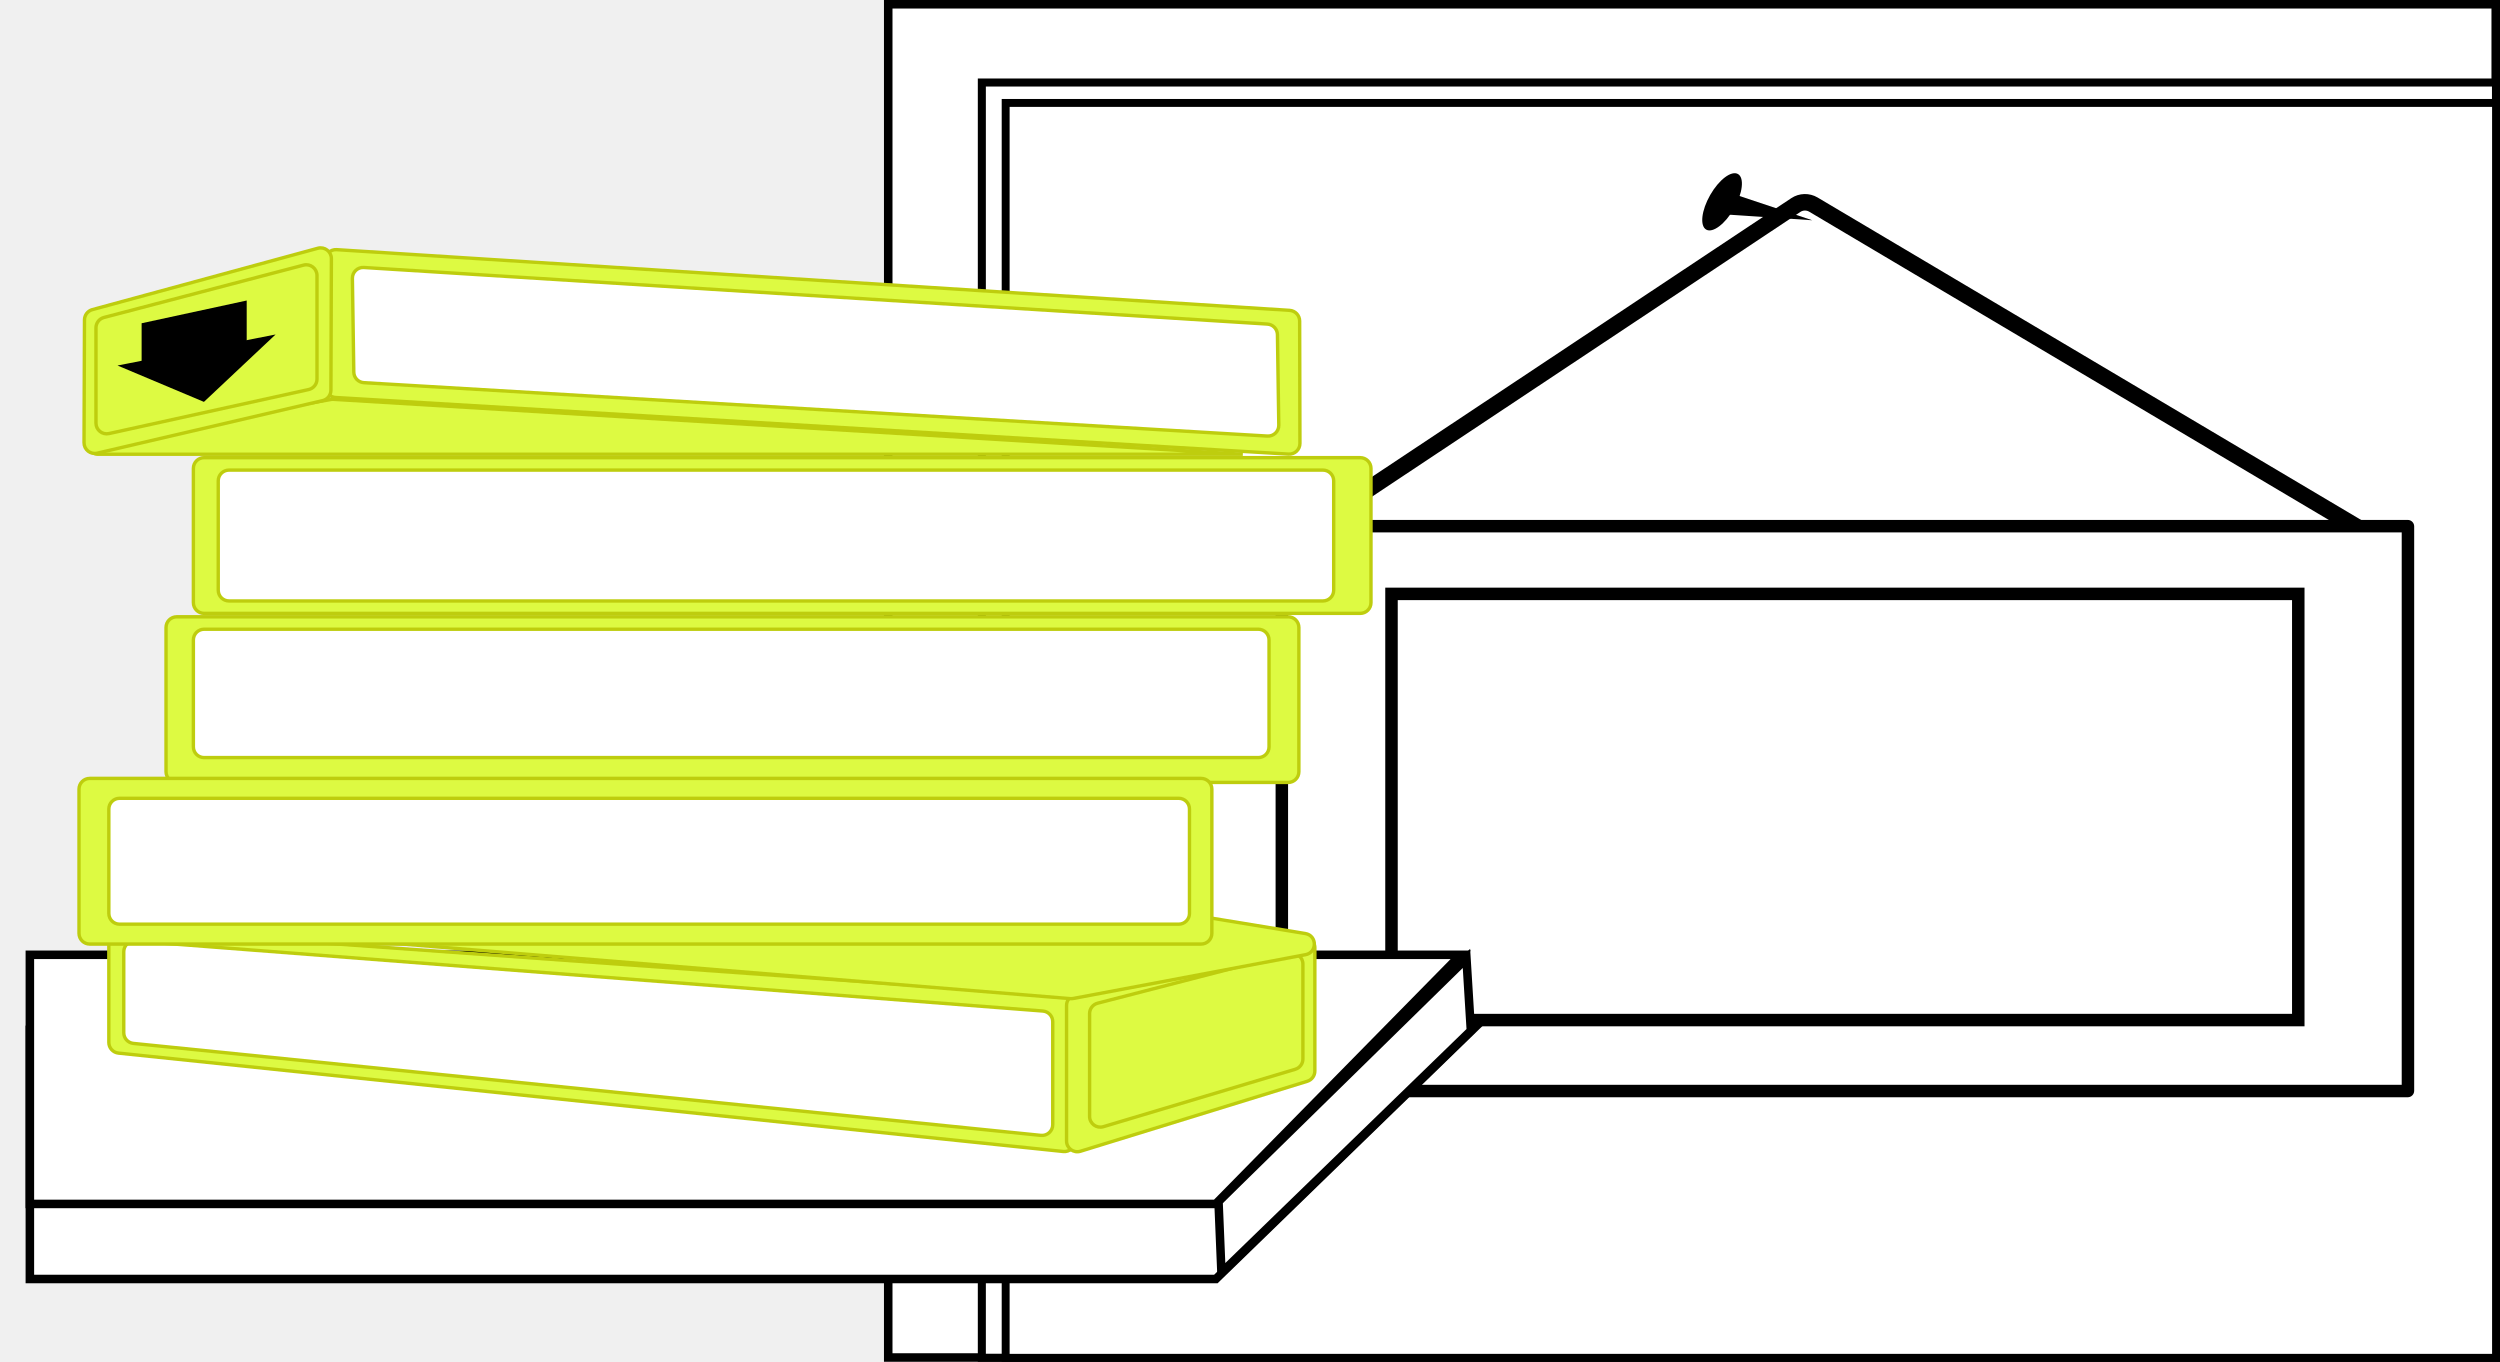
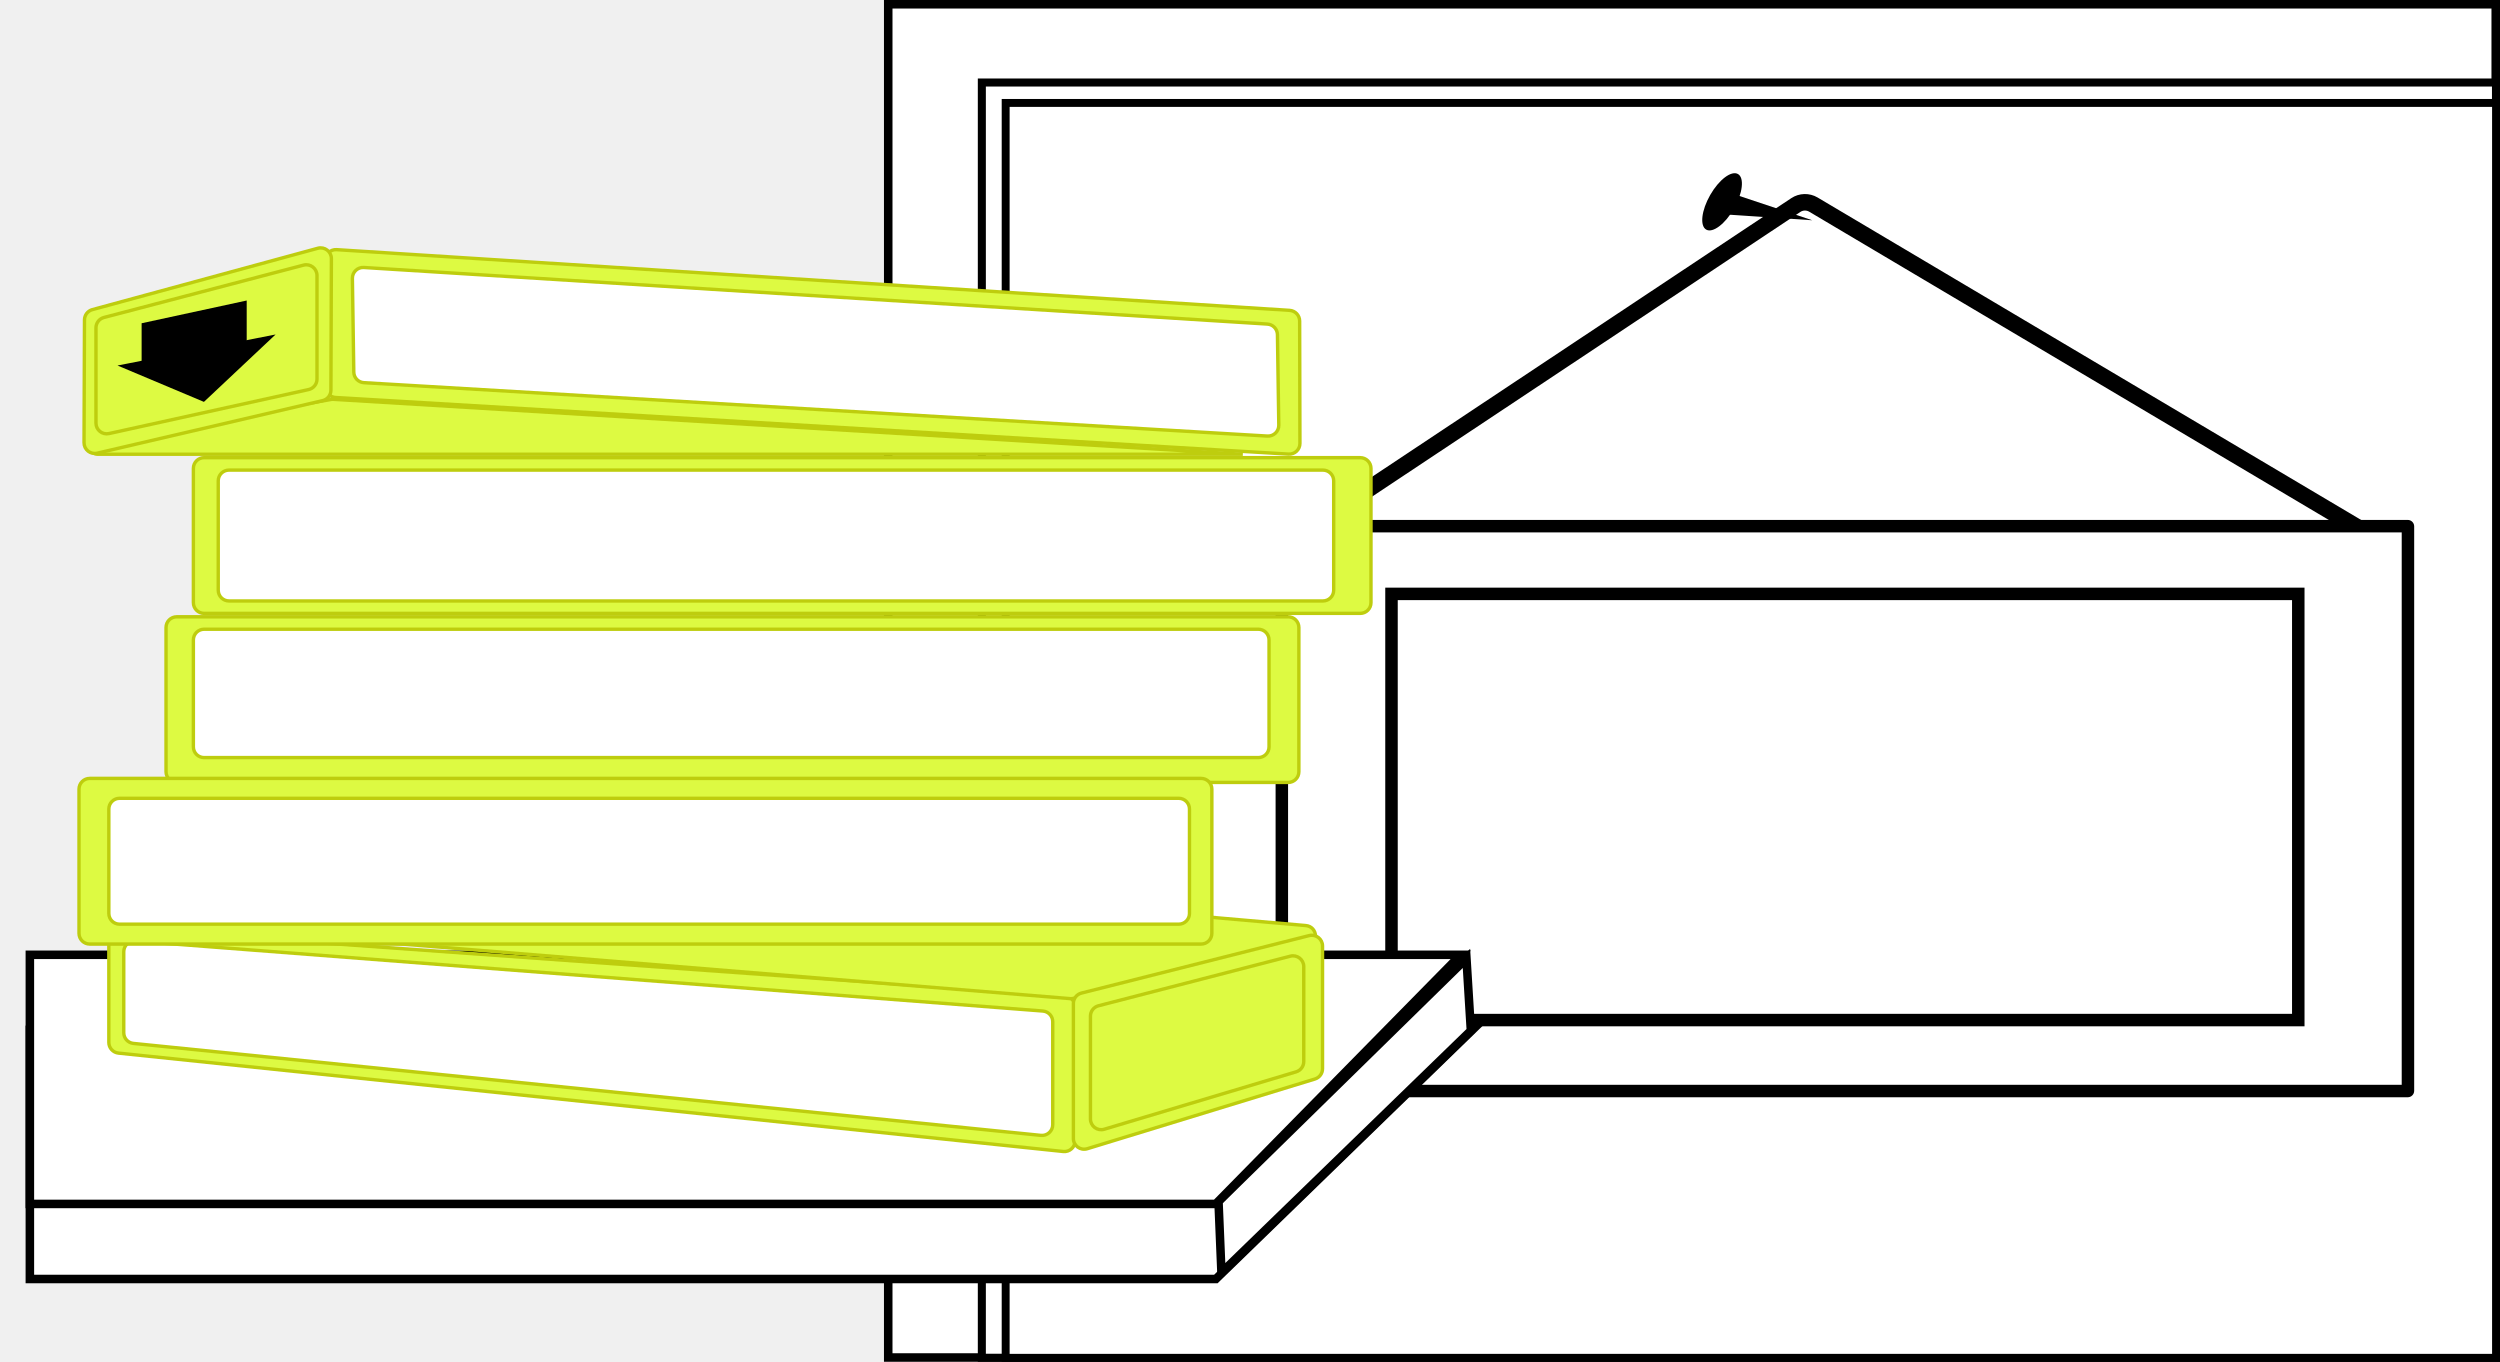
<svg xmlns="http://www.w3.org/2000/svg" width="1465" height="798" viewBox="0 0 1465 798" fill="none">
  <rect x="520.5" y="2.5" width="942" height="793" fill="white" stroke="black" stroke-width="5" />
  <rect x="575.355" y="48.355" width="887.29" height="747.29" fill="white" stroke="black" stroke-width="4.71" />
  <rect x="589.318" y="60.318" width="873.364" height="735.364" fill="white" stroke="black" stroke-width="4.636" />
  <path d="M768.382 308.906L1052.36 120.158C1055.45 118.101 1059.45 117.999 1062.65 119.895L1381.26 308.906" stroke="black" stroke-width="9.673" />
  <mask id="path-5-inside-1_423_41" fill="white">
    <rect x="747.5" y="304.669" width="667.212" height="338.331" rx="3.78" />
  </mask>
  <rect x="747.5" y="304.669" width="667.212" height="338.331" rx="3.78" fill="white" stroke="black" stroke-width="14.617" mask="url(#path-5-inside-1_423_41)" />
  <rect x="815.418" y="348.016" width="531.375" height="249.748" fill="white" stroke="black" stroke-width="7.309" />
-   <path d="M197.242 146.297L755.707 181.87C759.011 182.08 761.585 184.817 761.593 188.127L761.761 259.818C761.77 263.441 758.721 266.321 755.104 266.107L196.644 232.929C193.329 232.732 190.74 229.99 190.732 226.669L190.557 152.584C190.549 148.95 193.615 146.066 197.242 146.297Z" fill="#DDFA42" stroke="#BECD0E" stroke-width="2" />
-   <path d="M213.184 156.749L742.684 189.91C745.96 190.115 748.526 192.807 748.576 196.089L749.37 249.165C749.424 252.818 746.362 255.748 742.714 255.533L213.242 224.247C209.957 224.053 207.378 221.358 207.328 218.067L206.506 163.116C206.452 159.453 209.528 156.52 213.184 156.749Z" fill="white" stroke="#BECD0E" stroke-width="2" />
-   <path d="M195.166 233.987L728.277 266.193H57.283C52.395 266.193 51.775 259.1 56.59 258.253L194.232 234.04C194.541 233.986 194.854 233.968 195.166 233.987Z" fill="#DDFA42" stroke="#BECD0E" stroke-width="2" />
+   <path d="M190.557 152.584C190.549 148.95 193.615 146.066 197.242 146.297L755.707 181.87C759.011 182.08 761.585 184.817 761.593 188.127L761.761 259.818C761.77 263.441 758.721 266.321 755.104 266.107L196.644 232.929C193.329 232.732 190.74 229.99 190.732 226.669L190.557 152.584Z" fill="#DDFA42" stroke="#BECD0E" stroke-width="2" />
+   <path d="M206.506 163.116C206.452 159.453 209.528 156.52 213.184 156.749L742.684 189.91C745.96 190.115 748.526 192.807 748.576 196.089L749.37 249.165C749.424 252.818 746.362 255.748 742.714 255.533L213.242 224.247C209.957 224.053 207.378 221.358 207.328 218.067L206.506 163.116Z" fill="white" stroke="#BECD0E" stroke-width="2" />
+   <path d="M194.232 234.04C194.541 233.986 194.854 233.968 195.166 233.987L728.277 266.193H57.283C52.395 266.193 51.775 259.1 56.59 258.253L194.232 234.04Z" fill="#DDFA42" stroke="#BECD0E" stroke-width="2" />
  <rect x="113.318" y="268.193" width="690.077" height="91.248" rx="6.285" fill="#DDFA42" stroke="#BECD0E" stroke-width="2" />
  <rect x="127.889" y="275.478" width="653.652" height="76.678" rx="6.285" fill="white" stroke="#BECD0E" stroke-width="2" />
  <rect x="97.291" y="361.441" width="663.851" height="97.076" rx="6.285" fill="#DDFA42" stroke="#BECD0E" stroke-width="2" />
  <rect x="113.318" y="368.726" width="630.34" height="75.221" rx="6.285" fill="white" stroke="#BECD0E" stroke-width="2" />
-   <path d="M54.137 181.435L186.257 145.477C190.263 144.387 194.207 147.412 194.192 151.565L193.915 228.672C193.904 231.585 191.894 234.109 189.057 234.77L56.956 265.565C53.005 266.486 49.229 263.478 49.244 259.421L49.502 187.476C49.513 184.649 51.409 182.177 54.137 181.435Z" fill="#DDFA42" stroke="#BECD0E" stroke-width="2" />
-   <path d="M60.926 186.041L177.879 155.363C181.863 154.318 185.759 157.323 185.759 161.442L185.759 222.146C185.759 225.096 183.707 227.649 180.827 228.284L63.874 254.071C59.951 254.936 56.235 251.95 56.235 247.934L56.235 192.12C56.235 189.264 58.162 186.766 60.926 186.041Z" fill="#DDFA42" stroke="#BECD0E" stroke-width="2" />
+   <path d="M49.502 187.476C49.513 184.649 51.409 182.177 54.137 181.435L186.257 145.477C190.263 144.387 194.207 147.412 194.192 151.565L193.915 228.672C193.904 231.585 191.894 234.109 189.057 234.77L56.956 265.565C53.005 266.486 49.229 263.478 49.244 259.421L49.502 187.476Z" fill="#DDFA42" stroke="#BECD0E" stroke-width="2" />
+   <path d="M56.235 192.12C56.235 189.264 58.162 186.766 60.926 186.041L177.879 155.363C181.863 154.318 185.759 157.323 185.759 161.442L185.759 222.146C185.759 225.096 183.707 227.649 180.827 228.284L63.874 254.071C59.951 254.936 56.235 251.95 56.235 247.934L56.235 192.12Z" fill="#DDFA42" stroke="#BECD0E" stroke-width="2" />
  <path d="M1061.97 129.082L1005.25 125.279L1008.05 111.084L1061.97 129.082Z" fill="black" />
  <ellipse cx="1009.14" cy="118.263" rx="18.752" ry="8.027" transform="rotate(-60.2516 1009.14 118.263)" fill="black" />
  <path d="M82.991 189.425L144.566 176.099L144.566 200.5L82.991 214.5L82.991 189.425Z" fill="black" />
  <path d="M119.5 235.5L68.862 214.191L161.5 196L119.5 235.5Z" fill="black" />
  <path d="M17.5 603.5H862.837L712.486 749.5H17.5V603.5Z" fill="white" stroke="black" stroke-width="5" />
  <path d="M715.768 745.817L714.044 704.008L859.339 561.618L861.934 604.006L715.768 745.817Z" fill="white" stroke="black" stroke-width="5" />
  <path d="M17.5 559.5H856.035L712.452 705.5H17.5V559.5Z" fill="white" stroke="black" stroke-width="5" />
-   <path d="M70.514 544.122L624.175 583.721C627.464 583.957 630.012 586.693 630.012 589.99V668.528C630.012 672.257 626.785 675.165 623.076 674.779L69.414 617.117C66.213 616.784 63.78 614.085 63.78 610.866V550.391C63.78 546.744 66.875 543.862 70.514 544.122Z" fill="#DDFA42" stroke="#BECD0E" stroke-width="2" />
-   <path d="M79.291 551.454L611.098 592.467C614.372 592.719 616.899 595.45 616.899 598.733V659.08C616.899 662.802 613.683 665.708 609.981 665.333L78.174 611.443C74.965 611.118 72.522 608.416 72.522 605.19V557.72C72.522 554.059 75.64 551.172 79.291 551.454Z" fill="white" stroke="#BECD0E" stroke-width="2" />
-   <path d="M629.736 583.073L762.666 549.278C766.639 548.268 770.5 551.27 770.5 555.369V627.623C770.5 630.381 768.703 632.816 766.068 633.629L633.138 674.635C629.095 675.882 625 672.859 625 668.629V589.165C625 586.29 626.95 583.782 629.736 583.073Z" fill="#DDFA42" stroke="#BECD0E" stroke-width="2" />
-   <path d="M643.212 587.878L755.642 558.822C759.621 557.794 763.5 560.798 763.5 564.907V620.576C763.5 623.353 761.677 625.801 759.017 626.597L646.587 660.237C642.555 661.444 638.5 658.424 638.5 654.216V593.963C638.5 591.097 640.438 588.595 643.212 587.878Z" fill="#DDFA42" stroke="#BECD0E" stroke-width="2" />
-   <path d="M704.404 537.113L764.934 547.057C771.872 548.197 771.989 558.132 765.079 559.435L628.877 585.112C628.325 585.216 627.761 585.246 627.201 585.2L226.765 552.469L703.182 537.033C703.591 537.019 704 537.046 704.404 537.113Z" fill="#DDFA42" stroke="#BECD0E" stroke-width="2" />
+   <path d="M63.78 550.391C63.78 546.744 66.875 543.862 70.514 544.122L624.175 583.721C627.464 583.957 630.012 586.693 630.012 589.99V668.528C630.012 672.257 626.785 675.165 623.076 674.779L69.414 617.117C66.213 616.784 63.78 614.085 63.78 610.866V550.391Z" fill="#DDFA42" stroke="#BECD0E" stroke-width="2" />
+   <path d="M72.522 557.72C72.522 554.059 75.64 551.172 79.291 551.454L611.098 592.467C614.372 592.719 616.899 595.45 616.899 598.733V659.08C616.899 662.802 613.683 665.708 609.981 665.333L78.174 611.443C74.965 611.118 72.522 608.416 72.522 605.19V557.72Z" fill="white" stroke="#BECD0E" stroke-width="2" />
+   <path d="M226.765 552.469L703.835 537.012L765.155 542.368C772.319 542.994 772.987 553.213 765.965 554.766L628.954 585.063C628.341 585.199 627.711 585.242 627.085 585.191L226.765 552.469Z" fill="#DDFA42" stroke="#BECD0E" stroke-width="2" />
  <rect x="46.296" y="456.146" width="663.851" height="97.076" rx="6.285" fill="#DDFA42" stroke="#BECD0E" stroke-width="2" />
  <rect x="63.78" y="467.802" width="633.254" height="73.764" rx="6.285" fill="white" stroke="#BECD0E" stroke-width="2" />
+   <path d="M633.747 581.939L767.177 548.259C771.147 547.256 775 550.258 775 554.352V626.284C775 629.046 773.197 631.484 770.556 632.293L637.126 673.159C633.086 674.397 629 671.375 629 667.15V588.033C629 585.154 630.956 582.644 633.747 581.939Z" fill="#DDFA42" stroke="#BECD0E" stroke-width="2" />
+   <path d="M639 595.463C639 592.597 640.938 590.095 643.712 589.378L756.142 560.322C760.121 559.294 764 562.298 764 566.407V622.076C764 624.853 762.177 627.301 759.517 628.097L647.087 661.737C643.055 662.944 639 659.924 639 655.716V595.463Z" fill="#DDFA42" stroke="#BECD0E" stroke-width="2" />
</svg>
